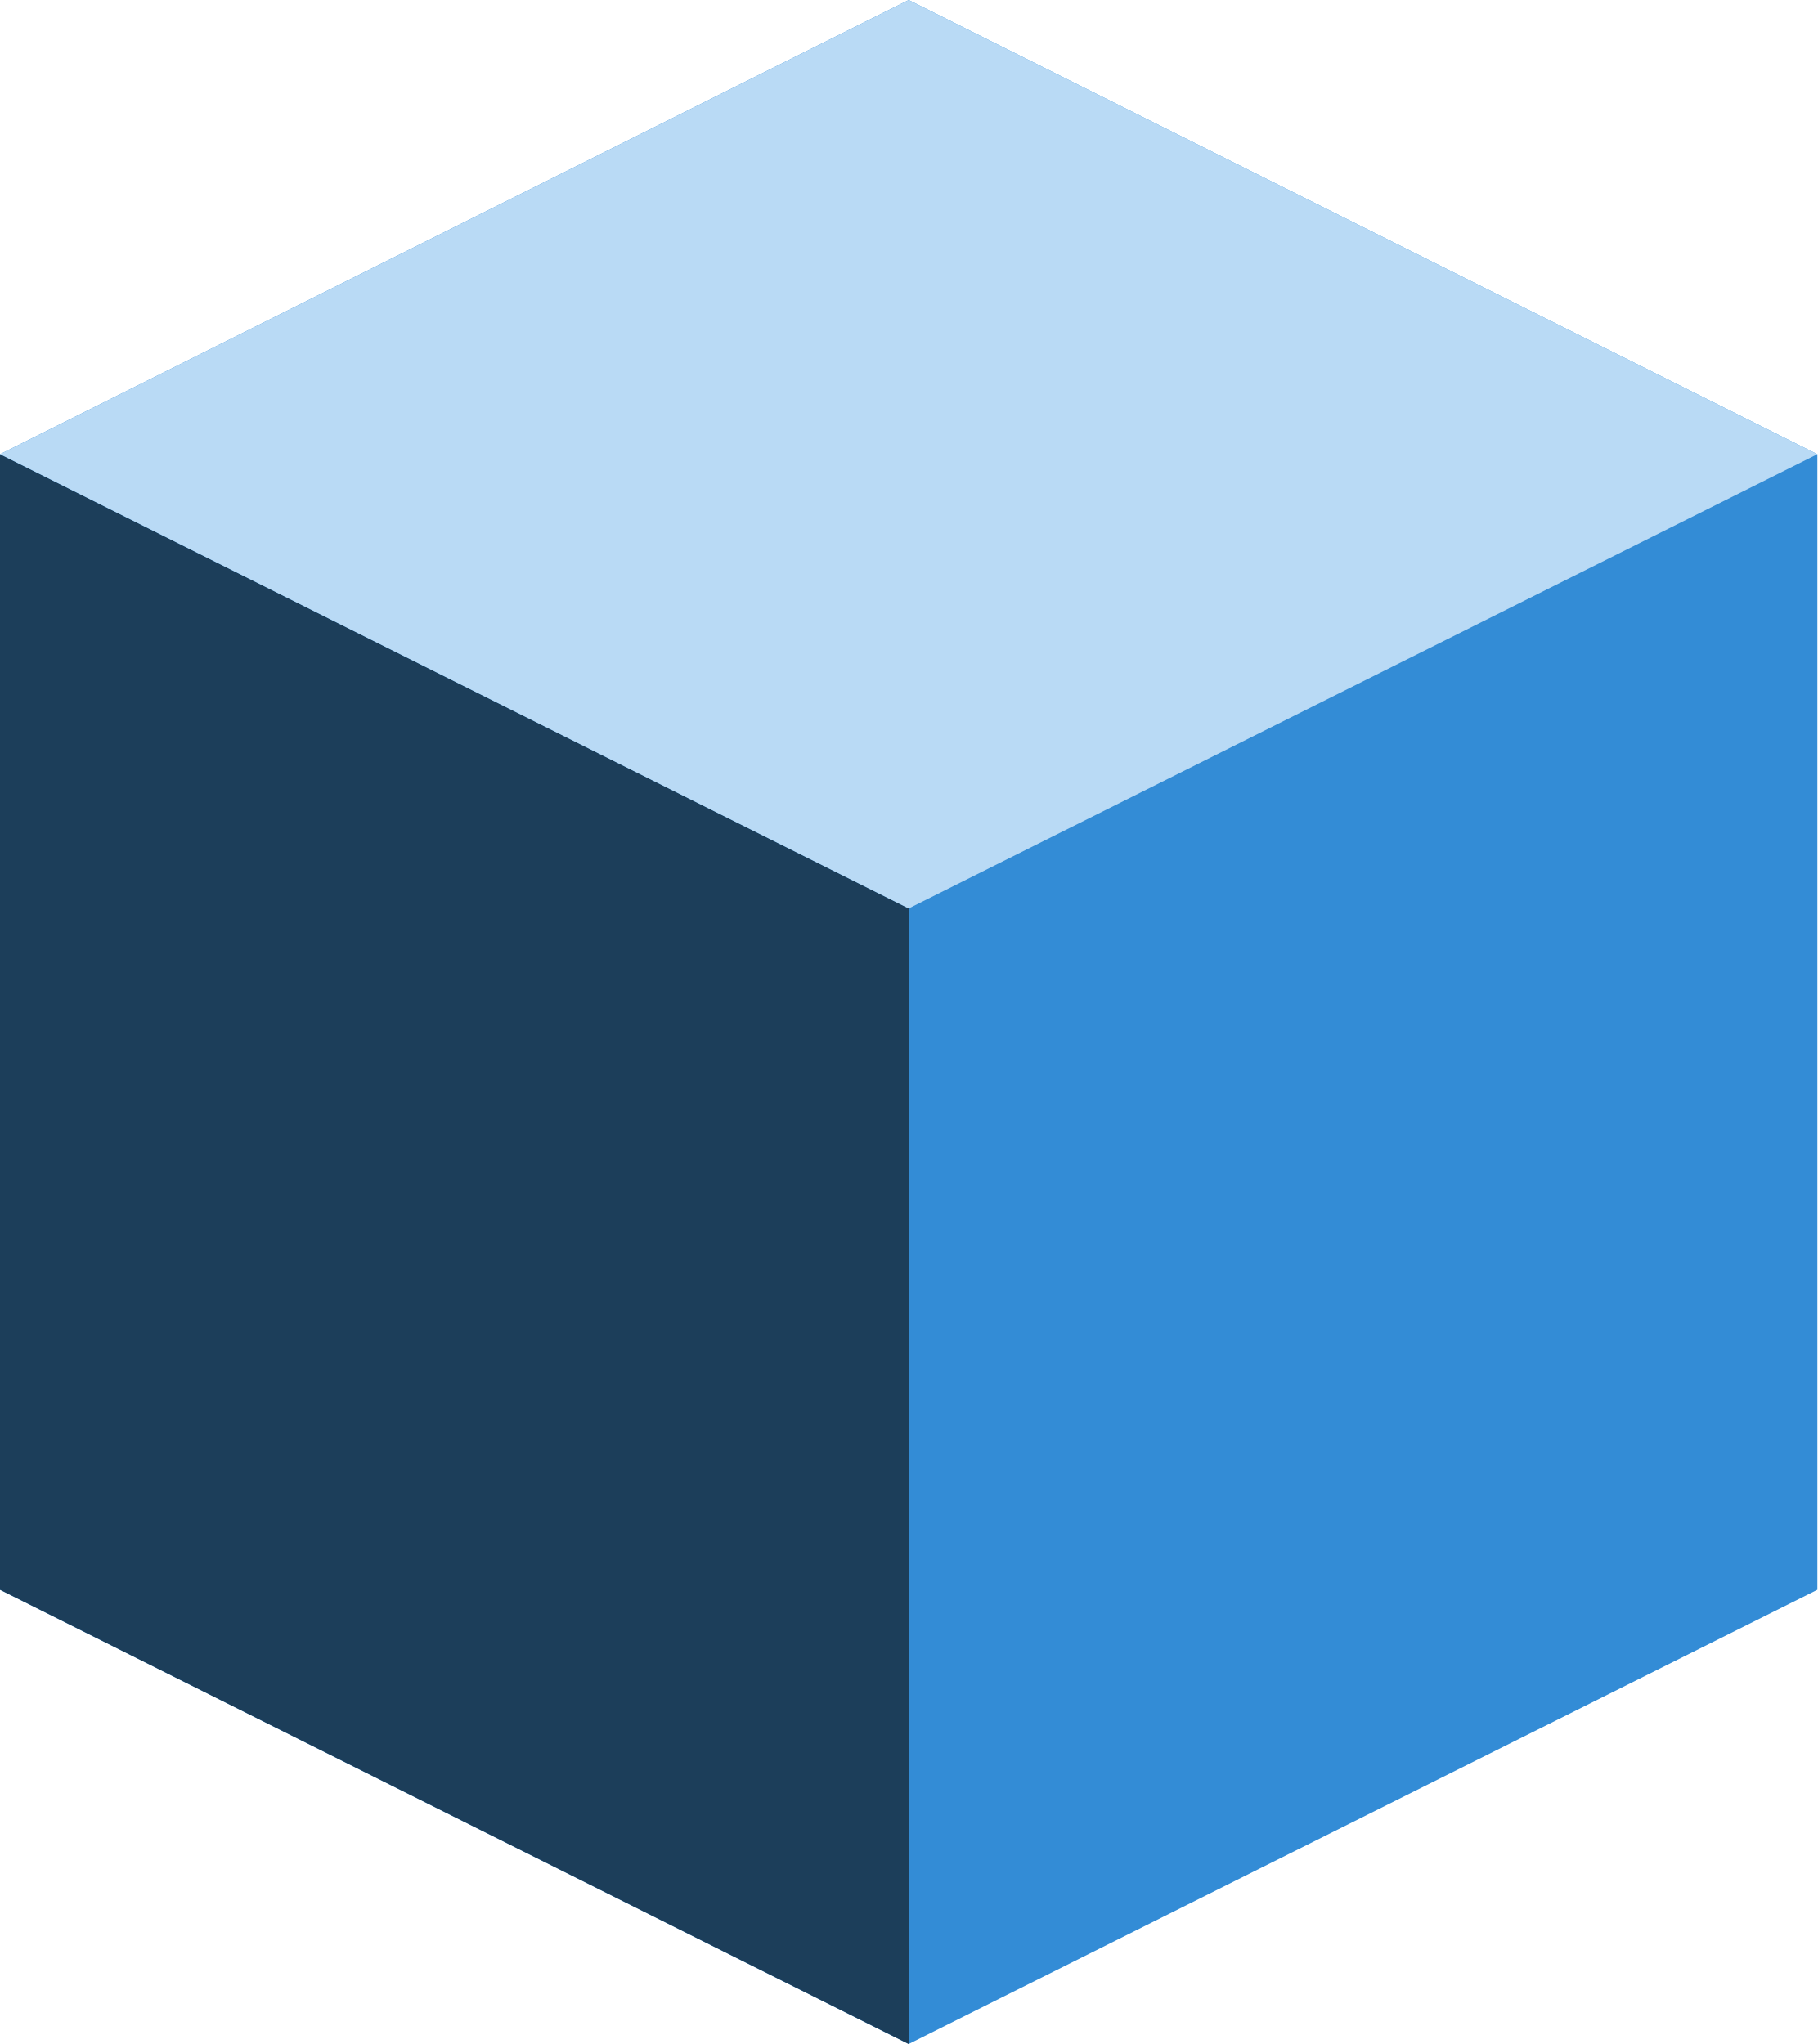
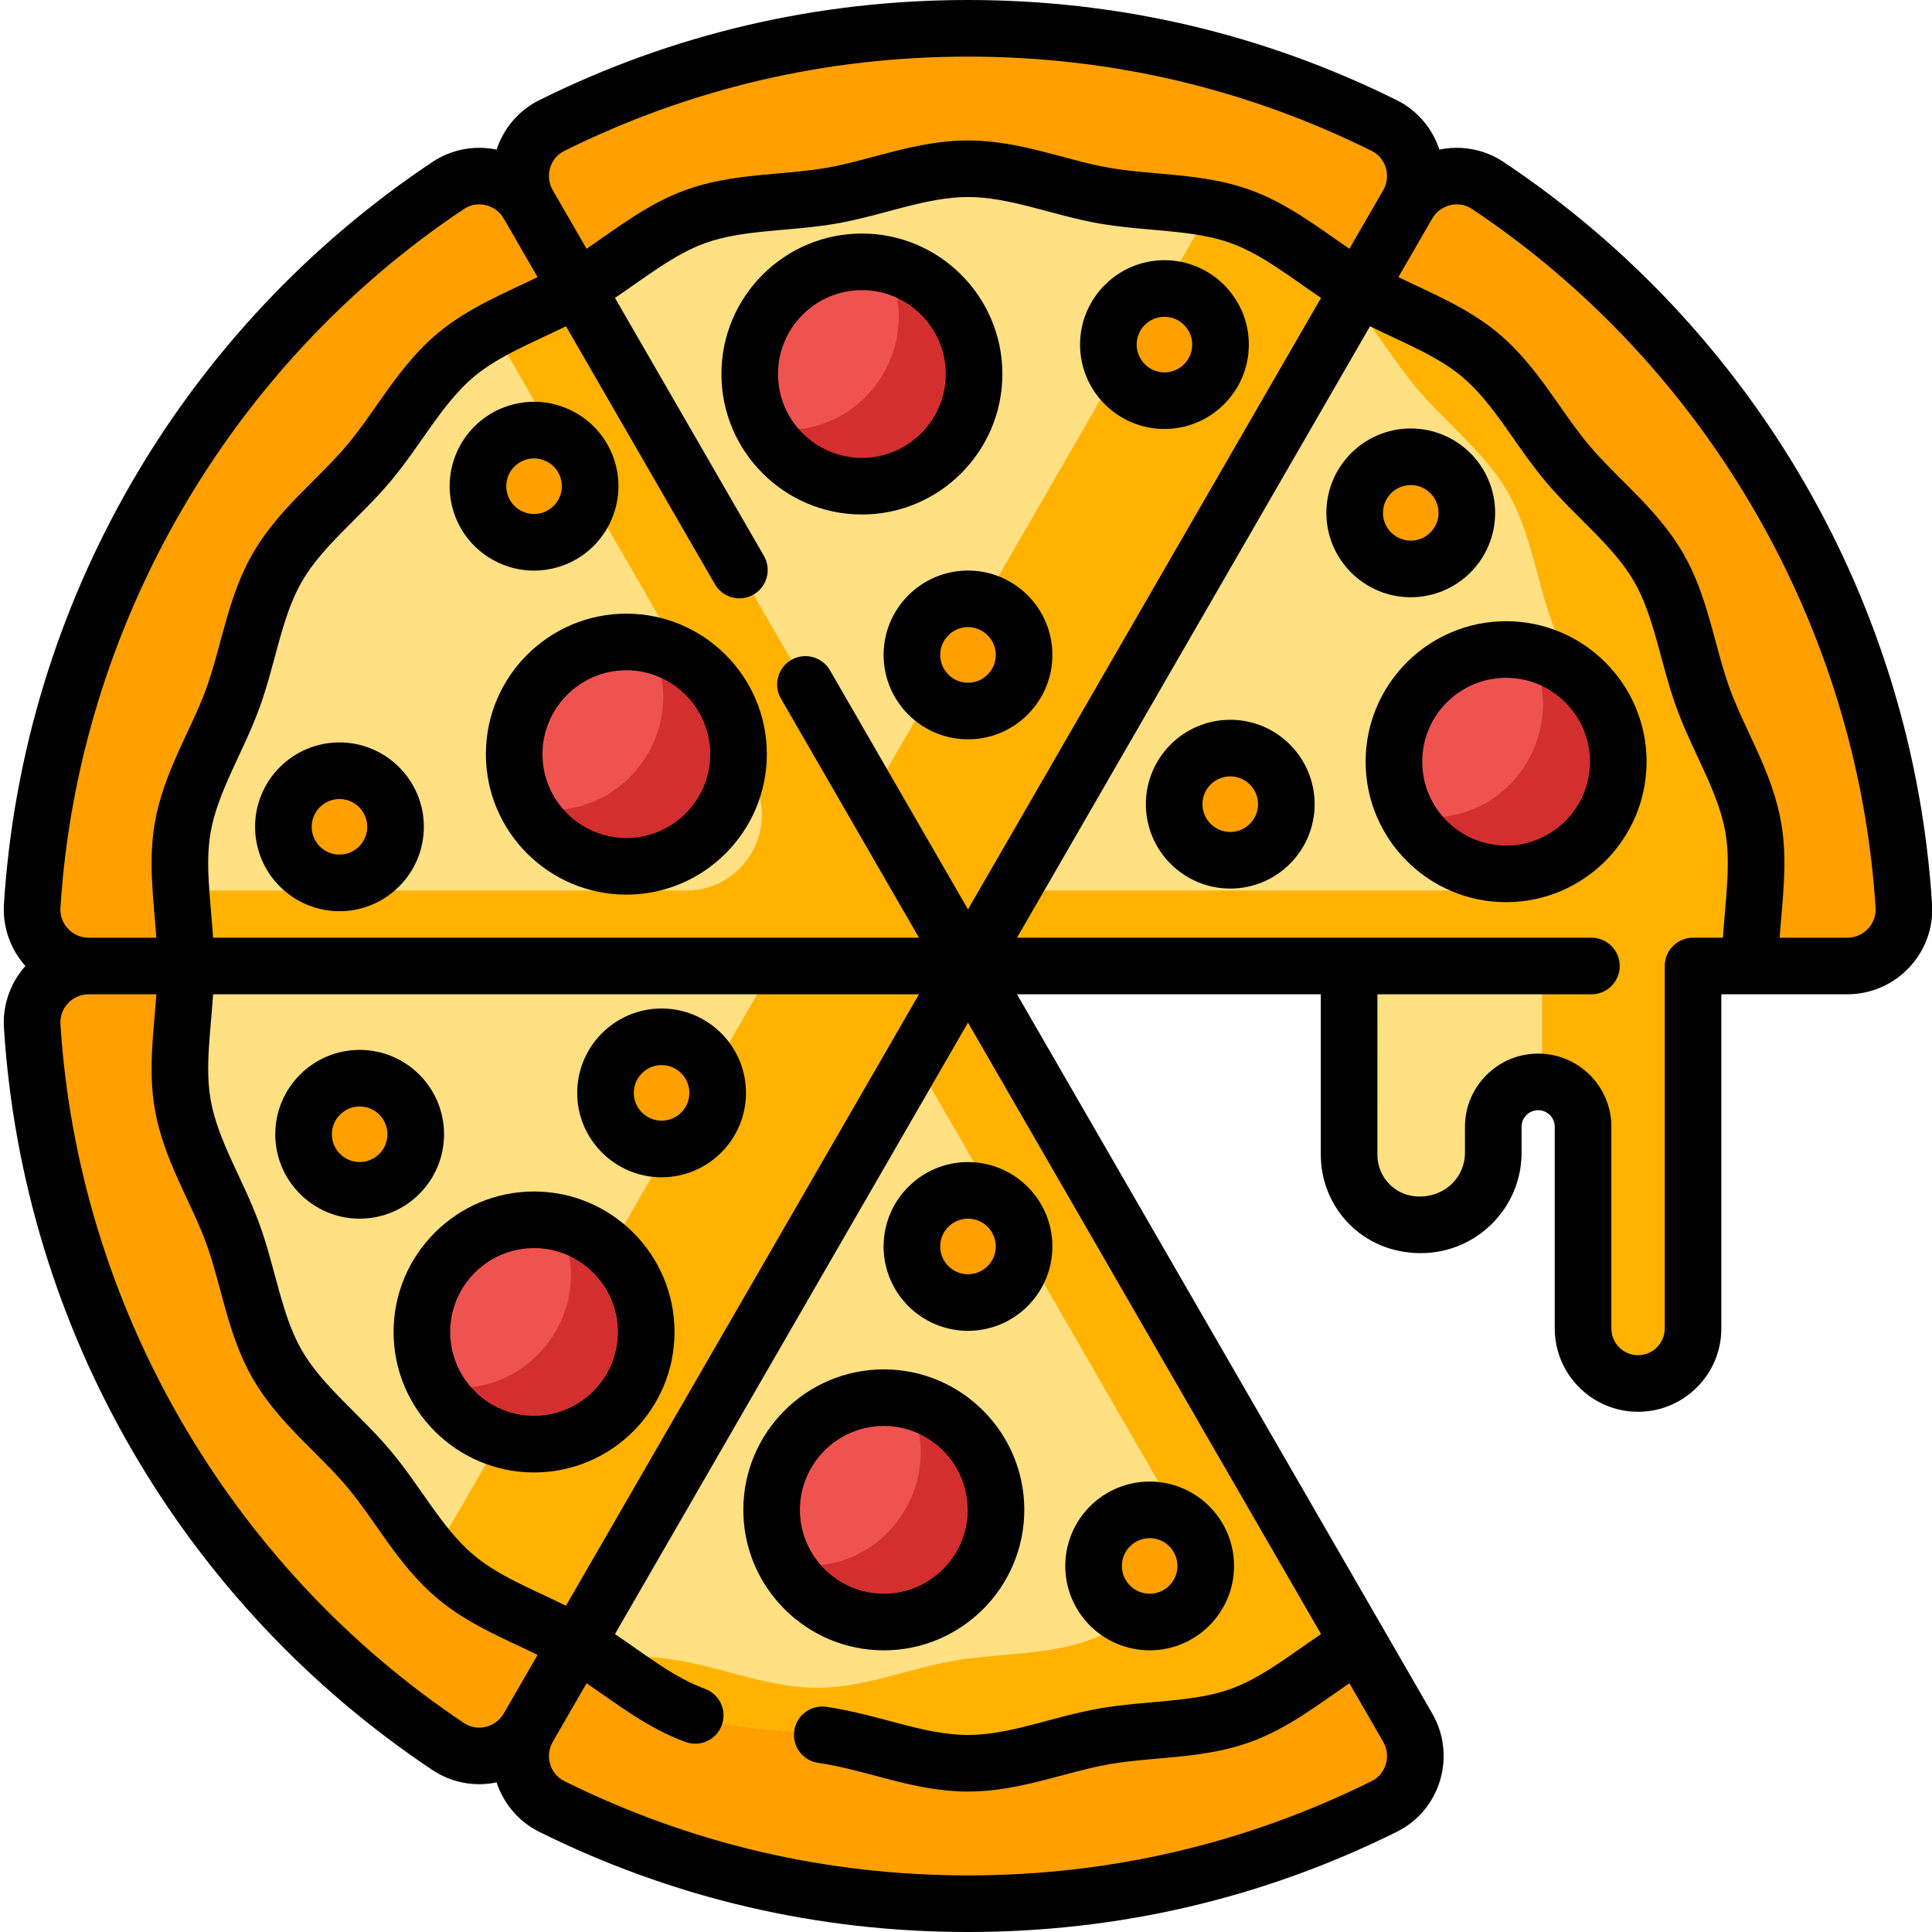
- <svg xmlns="http://www.w3.org/2000/svg" width="40px" height="45px" viewBox="0 0 40 45" version="1.1">
-   <defs />
-   <g id="Page-1" stroke="none" stroke-width="1" fill="none" fill-rule="evenodd">
-     <g id="04-docs-start" transform="translate(-170, -28)">
-       <g id="Group" transform="translate(170, 28)">
-         <polygon id="Rectangle-3-Copy" fill="#338CD6" points="20 0 40 10 40 35 20 45 0 35 0 10" />
-         <polygon id="Rectangle-3-Copy-2" fill="#1C3E5A" points="20 20 20 45 0 35 0 10" />
-         <polygon id="Rectangle-3" fill="#B9DAF5" points="20 0 40 10 20 20 0 10" />
-       </g>
-     </g>
+ <svg xmlns="http://www.w3.org/2000/svg" height="512pt" viewBox="-1 0 512 512" width="512pt">
+   <path d="m22.508 256c-8.633 0-15.523 7.273-14.977 15.891 5.027 79.684 47.617 149.168 110.254 190.965 7.176 4.785 16.914 2.426 21.227-5.039l116.52-201.816zm0 0" fill="#ffa000" />
+   <path d="m372.062 457.84-116.531-201.84-116.535 201.84c-4.305 7.457-1.496 17.059 6.215 20.883 33.238 16.5 70.695 25.777 110.316 25.777 39.625 0 77.082-9.277 110.32-25.777 7.711-3.824 10.52-13.426 6.215-20.883zm0 0" fill="#ffa000" />
+   <path d="m139.012 54.184c-4.312-7.465-14.051-9.824-21.227-5.039-62.637 41.797-105.227 111.281-110.254 190.965-.547 8.617 6.344 15.891 14.977 15.891h233.023zm0 0" fill="#ffa000" />
+   <path d="m365.848 33.273c-33.238-16.496-70.695-25.773-110.32-25.773-39.621 0-77.078 9.277-110.316 25.773-7.711 3.828-10.52 13.43-6.215 20.883l116.535 201.844 116.531-201.84c4.305-7.457 1.496-17.059-6.215-20.887zm0 0" fill="#ffa000" />
+   <path d="m503.531 240.109c-5.031-79.684-47.617-149.168-110.258-190.965-7.172-4.785-16.914-2.426-21.227 5.039l-116.516 201.816h101l-.004 50.062c0 10.234 8.297 18.531 18.531 18.531h.477c10.645 0 19.195-8.551 19.195-19.102v-6.879c0-6.574 5.328-11.898 11.898-11.898 6.574 0 11.902 5.328 11.902 11.898v53.457c0 8.047 6.523 14.574 14.57 14.574 8.047 0 14.57-6.527 14.57-14.574v-96.07h40.875c8.637 0 15.527-7.273 14.984-15.891zm0 0" fill="#ffa000" />
+   <path d="m48.242 256c0 12.398-2.891 24.891-.824 36.695 2.129 12.141 9.152 22.895 13.273 34.219 4.195 11.527 5.766 24.266 11.828 34.746 6.121 10.574 16.402 18.281 24.215 27.582 7.836 9.328 13.652 20.781 22.98 28.617 9.301 7.812 21.578 11.566 32.152 17.688l103.664-179.547zm0 0" fill="#ffe082" />
+   <path d="m203.984 256-90.105 156.062c11.438 13.074 24.062 15.426 37.988 23.484l103.664-179.547zm0 0" fill="#ffb300" />
+   <path d="m151.867 435.547c10.441 6.031 19.84 14.852 31.379 19.051 11.324 4.121 24.137 3.445 36.277 5.574 11.805 2.066 23.609 7.113 36.008 7.113s24.199-5.047 36.004-7.113c12.141-2.129 24.953-1.453 36.277-5.574 11.527-4.195 20.895-12.988 31.371-19.051.004 0 .004 0 .008-.004l-103.66-179.543zm0 0" fill="#ffe082" />
+   <path d="m255.531 256-14.227 24.641 77.887 134.906c-.004 0-.004 0-.008 0-10.477 6.062-19.844 14.855-31.371 19.051-11.324 4.125-24.137 3.445-36.277 5.574-11.805 2.066-23.605 7.113-36.004 7.113s-24.203-5.047-36.008-7.113c-8.129-1.426-16.559-1.598-24.641-2.789 9.301 5.891 17.953 13.426 28.363 17.215 11.328 4.125 24.137 3.449 36.277 5.574 11.809 2.066 23.609 7.117 36.008 7.117s24.199-5.051 36.004-7.117c12.145-2.125 24.953-1.449 36.277-5.574 11.527-4.195 20.895-12.984 31.375-19.047 0-.004 0-.004.004-.004zm0 0" fill="#ffb300" />
+   <path d="m151.867 76.453c-10.574 6.121-22.852 9.875-32.152 17.688-9.328 7.836-15.145 19.289-22.98 28.621-7.816 9.301-18.094 17.004-24.215 27.582-6.062 10.477-7.633 23.219-11.828 34.742-4.125 11.324-11.145 22.078-13.273 34.219-2.066 11.805.824 24.297.824 36.695h207.289zm0 0" fill="#ffe082" />
+   <path d="m151.867 76.453c-7.066 4.09-14.895 7.129-22.086 11.027l68.426 118.52c7.699 13.332-1.922 30-17.32 30h-133.93c.449 6.613 1.285 13.32 1.285 20h207.289zm0 0" fill="#ffb300" />
+   <path d="m327.812 57.402c-11.324-4.121-24.137-3.445-36.277-5.574-11.805-2.066-23.609-7.113-36.008-7.113-12.398 0-24.199 5.047-36.004 7.113-12.141 2.129-24.953 1.453-36.277 5.574-10.73 3.906-18.203 10.945-31.379 19.051l103.664 179.547 103.66-179.547c-10.441-6.031-19.84-14.852-31.379-19.051zm0 0" fill="#ffe082" />
+   <path d="m327.812 57.402c-3.742-1.363-7.648-2.195-11.633-2.781.973.617 2.004 1.25 3.012 1.836l-89.438 154.902 25.777 44.641 103.66-179.547c-10.441-6.031-19.84-14.852-31.379-19.051zm0 0" fill="#ffb300" />
+   <path d="m447.672 256h15.145c0-12.398 2.891-24.891.824-36.695-2.129-12.141-9.152-22.895-13.273-34.219-4.195-11.527-5.766-24.266-11.828-34.746-6.121-10.574-16.402-18.281-24.215-27.582-7.836-9.328-13.652-20.781-22.98-28.617-9.301-7.812-21.578-11.566-32.152-17.688l-103.66 179.547h101l-.004 50.062c0 10.234 8.297 18.531 18.531 18.531h.477c10.645 0 19.195-8.551 19.195-19.102v-6.879c0-6.574 5.328-11.898 11.898-11.898 6.574 0 11.898 5.324 11.898 11.898v53.457c0 8.047 6.527 14.57 14.574 14.57 8.047 0 14.57-6.523 14.57-14.57zm0 0" fill="#ffe082" />
+   <path d="m463.641 219.305c-2.129-12.141-9.152-22.895-13.273-34.219-4.195-11.527-5.766-24.266-11.828-34.746-6.121-10.574-16.402-18.281-24.215-27.582-7.836-9.328-13.652-20.781-22.98-28.617-9.301-7.812-21.578-11.566-32.152-17.688l-2.012 3.484c6.215 7.105 11.078 15.598 17.145 22.82 7.812 9.301 18.094 17.008 24.215 27.582 6.062 10.48 7.633 23.219 11.828 34.746 4.125 11.324 11.145 22.074 13.273 34.219.02.117.039.234.059.352 3.176 19.07-11.84 36.344-31.172 36.344h-125.449l-11.547 20h152.141v30.766c6.082.531 10.859 5.629 10.859 11.848v53.457c0 8.051 6.523 14.574 14.57 14.574 8.047 0 14.57-6.527 14.57-14.574v-96.07h15.145c0-12.398 2.891-24.891.824-36.695zm0 0" fill="#ffb300" />
+   <path d="m262.949 400.129c0 16.418-13.312 29.727-29.73 29.727s-29.73-13.309-29.73-29.727c0-16.418 13.312-29.73 29.73-29.73s29.73 13.312 29.73 29.73zm0 0" fill="#ef5350" />
+   <path d="m170.258 352.984c0 16.418-13.309 29.73-29.73 29.73-16.418 0-29.727-13.312-29.727-29.73s13.309-29.727 29.727-29.727c16.422 0 29.73 13.309 29.73 29.727zm0 0" fill="#ef5350" />
+   <path d="m194.723 199.855c0 16.418-13.312 29.73-29.73 29.73-16.418 0-29.73-13.312-29.73-29.73s13.312-29.73 29.73-29.73c16.418 0 29.73 13.312 29.73 29.73zm0 0" fill="#ef5350" />
+   <path d="m257.141 99.117c0 16.418-13.312 29.73-29.73 29.73-16.418 0-29.727-13.312-29.727-29.73 0-16.418 13.309-29.73 29.727-29.73 16.418 0 29.73 13.312 29.73 29.73zm0 0" fill="#ef5350" />
+   <g fill="#ffa000">
+     <path d="m387.73 135.914c0 8.211-6.656 14.863-14.863 14.863-8.211 0-14.867-6.652-14.867-14.863 0-8.211 6.656-14.863 14.867-14.863 8.207 0 14.863 6.652 14.863 14.863zm0 0" />
+     <path d="m339.895 213.113c0 8.211-6.656 14.867-14.867 14.867-8.207 0-14.863-6.656-14.863-14.867 0-8.211 6.656-14.863 14.863-14.863 8.211 0 14.867 6.652 14.867 14.863zm0 0" />
+     <path d="m322.453 91.32c0 8.211-6.656 14.863-14.863 14.863-8.211 0-14.867-6.652-14.867-14.863 0-8.211 6.656-14.867 14.867-14.867 8.207 0 14.863 6.656 14.863 14.867zm0 0" />
+     <path d="m270.395 173.562c0 8.211-6.656 14.867-14.867 14.867-8.207 0-14.863-6.656-14.863-14.867 0-8.207 6.656-14.863 14.863-14.863 8.211 0 14.867 6.656 14.867 14.863zm0 0" />
+     <path d="m103.824 219.113c0 8.211-6.656 14.867-14.863 14.867-8.211 0-14.867-6.656-14.867-14.867 0-8.211 6.656-14.863 14.867-14.863 8.207 0 14.863 6.652 14.863 14.863zm0 0" />
+     <path d="m189.195 289.629c0 8.207-6.656 14.863-14.863 14.863-8.211 0-14.867-6.656-14.867-14.863 0-8.211 6.656-14.867 14.867-14.867 8.207 0 14.863 6.656 14.863 14.867zm0 0" />
+     <path d="m154.785 124.676c-2.301-7.879-10.559-12.402-18.438-10.098-7.879 2.301-12.398 10.559-10.098 18.438 2.305 7.879 10.559 12.398 18.438 10.098 7.879-2.305 12.402-10.559 10.098-18.438zm0 0" />
+     <path d="m109.18 300.594c0 8.211-6.656 14.867-14.867 14.867-8.207 0-14.863-6.656-14.863-14.867s6.656-14.863 14.863-14.863c8.211 0 14.867 6.652 14.867 14.863zm0 0" />
+     <path d="m318.535 414.992c0 8.211-6.652 14.867-14.863 14.867s-14.863-6.656-14.863-14.867c0-8.207 6.652-14.863 14.863-14.863s14.863 6.656 14.863 14.863zm0 0" />
+     <path d="m270.395 330.324c0 8.207-6.656 14.863-14.867 14.863-8.207 0-14.863-6.656-14.863-14.863 0-8.211 6.656-14.867 14.863-14.867 8.211 0 14.867 6.656 14.867 14.867zm0 0" />
  </g>
+   <path d="m427.859 201.855c0 16.418-13.312 29.73-29.73 29.73-16.418 0-29.727-13.312-29.727-29.73s13.309-29.73 29.727-29.73c16.418 0 29.73 13.312 29.73 29.73zm0 0" fill="#ef5350" />
+   <path d="m239.406 371.047c11.844 21.98-7.367 48.457-32.375 43.16 5.02 9.316 14.863 15.648 26.188 15.648 16.422 0 29.73-13.309 29.73-29.727 0-14.297-10.094-26.234-23.543-29.082zm0 0" fill="#d32f2f" />
+   <path d="m146.715 323.906c11.844 21.977-7.363 48.453-32.375 43.16 5.023 9.316 14.863 15.648 26.191 15.648 16.418 0 29.727-13.312 29.727-29.73 0-14.297-10.094-26.23-23.543-29.078zm0 0" fill="#d32f2f" />
+   <path d="m171.18 170.773c11.84 21.98-7.367 48.457-32.375 43.16 5.02 9.316 14.863 15.652 26.188 15.652 16.418 0 29.73-13.312 29.73-29.73 0-14.297-10.094-26.234-23.543-29.082zm0 0" fill="#d32f2f" />
+   <path d="m233.598 70.035c11.84 21.98-7.363 48.457-32.375 43.16 5.02 9.316 14.863 15.652 26.188 15.652 16.418 0 29.73-13.312 29.73-29.73 0-14.297-10.094-26.23-23.543-29.082zm0 0" fill="#d32f2f" />
+   <path d="m404.316 172.777c11.844 21.977-7.363 48.457-32.375 43.16 5.02 9.316 14.863 15.648 26.188 15.648 16.422 0 29.73-13.312 29.73-29.73 0-14.297-10.094-26.234-23.543-29.078zm0 0" fill="#d32f2f" />
+   <path d="m270.449 400.129c0-20.527-16.703-37.23-37.23-37.23-20.531 0-37.23 16.703-37.23 37.23s16.703 37.227 37.23 37.227 37.23-16.699 37.23-37.227zm-59.461 0c0-12.258 9.973-22.23 22.23-22.23s22.23 9.973 22.23 22.23c0 12.258-9.973 22.227-22.23 22.227s-22.23-9.969-22.23-22.227zm0 0" />
+   <path d="m140.527 315.758c-20.527 0-37.227 16.699-37.227 37.227s16.699 37.23 37.227 37.23c20.531 0 37.23-16.703 37.23-37.23s-16.699-37.227-37.23-37.227zm0 59.457c-12.254 0-22.227-9.973-22.227-22.23s9.973-22.227 22.227-22.227c12.258 0 22.23 9.969 22.23 22.227s-9.973 22.23-22.23 22.23zm0 0" />
+   <path d="m164.992 162.625c-20.531 0-37.23 16.703-37.23 37.23 0 20.527 16.699 37.23 37.23 37.23 20.527 0 37.227-16.703 37.227-37.23 0-20.527-16.699-37.23-37.227-37.23zm0 59.461c-12.258 0-22.23-9.973-22.23-22.23 0-12.258 9.973-22.23 22.23-22.23 12.254 0 22.227 9.973 22.227 22.23 0 12.258-9.969 22.23-22.227 22.23zm0 0" />
+   <path d="m264.641 99.117c0-20.527-16.703-37.23-37.23-37.23s-37.227 16.703-37.227 37.23c0 20.527 16.699 37.23 37.227 37.23s37.23-16.703 37.23-37.23zm-59.461 0c0-12.258 9.973-22.23 22.23-22.23 12.258 0 22.23 9.973 22.23 22.23 0 12.258-9.973 22.23-22.23 22.23-12.258 0-22.23-9.973-22.23-22.23zm0 0" />
+   <path d="m395.23 135.914c0-12.332-10.031-22.363-22.363-22.363-12.332 0-22.367 10.031-22.367 22.363 0 12.332 10.035 22.363 22.367 22.363 12.332 0 22.363-10.031 22.363-22.363zm-29.73 0c0-4.062 3.305-7.363 7.367-7.363s7.363 3.301 7.363 7.363-3.301 7.363-7.363 7.363-7.367-3.301-7.367-7.363zm0 0" />
+   <path d="m325.027 190.75c-12.332 0-22.363 10.031-22.363 22.363s10.031 22.367 22.363 22.367c12.332 0 22.367-10.035 22.367-22.367s-10.035-22.363-22.367-22.363zm0 29.73c-4.059 0-7.363-3.305-7.363-7.367 0-4.059 3.305-7.363 7.363-7.363 4.062 0 7.367 3.305 7.367 7.363 0 4.062-3.305 7.367-7.367 7.367zm0 0" />
+   <path d="m307.59 113.684c12.332 0 22.363-10.031 22.363-22.363 0-12.332-10.031-22.367-22.363-22.367-12.332 0-22.363 10.035-22.363 22.367 0 12.332 10.031 22.363 22.363 22.363zm0-29.73c4.059 0 7.363 3.305 7.363 7.367s-3.305 7.363-7.363 7.363c-4.062 0-7.363-3.305-7.363-7.363 0-4.062 3.301-7.367 7.363-7.367zm0 0" />
+   <path d="m233.164 173.562c0 12.332 10.035 22.367 22.367 22.367s22.363-10.035 22.363-22.367-10.031-22.363-22.363-22.363c-12.336 0-22.367 10.031-22.367 22.363zm29.73 0c0 4.062-3.305 7.367-7.367 7.367-4.059 0-7.363-3.305-7.363-7.367 0-4.059 3.305-7.363 7.363-7.363 4.062 0 7.367 3.305 7.367 7.363zm0 0" />
+   <path d="m88.961 196.75c-12.332 0-22.363 10.031-22.363 22.363s10.031 22.367 22.363 22.367c12.332 0 22.363-10.035 22.363-22.367s-10.031-22.363-22.363-22.363zm0 29.73c-4.062 0-7.363-3.305-7.363-7.367 0-4.059 3.301-7.363 7.363-7.363 4.059 0 7.363 3.305 7.363 7.363 0 4.062-3.305 7.367-7.363 7.367zm0 0" />
+   <path d="m174.332 311.992c12.332 0 22.363-10.031 22.363-22.363 0-12.332-10.035-22.367-22.363-22.367-12.332 0-22.367 10.035-22.367 22.367 0 12.332 10.035 22.363 22.367 22.363zm0-29.73c4.059 0 7.363 3.305 7.363 7.367 0 4.059-3.305 7.363-7.363 7.363-4.062 0-7.367-3.305-7.367-7.363 0-4.062 3.305-7.367 7.367-7.367zm0 0" />
+   <path d="m140.5 151.223c2.105 0 4.227-.301 6.305-.91 11.836-3.461 18.652-15.902 15.191-27.742-1.676-5.73-5.484-10.473-10.723-13.34-5.242-2.871-11.285-3.527-17.02-1.852-11.836 3.461-18.652 15.902-15.191 27.738 1.676 5.734 5.484 10.477 10.723 13.344 3.34 1.828 7.008 2.762 10.715 2.762zm-2.035-29.445c.684-.199 1.383-.301 2.074-.301 1.223 0 2.43.309 3.527.91 1.727.945 2.98 2.504 3.531 4.395 1.141 3.898-1.105 7.996-5 9.133-1.891.551-3.879.336-5.605-.609-1.723-.945-2.977-2.504-3.531-4.395-1.141-3.895 1.105-7.992 5.004-9.133zm0 0" />
+   <path d="m116.68 300.594c0-12.332-10.035-22.363-22.367-22.363s-22.363 10.031-22.363 22.363 10.031 22.367 22.363 22.367c12.332-.004 22.367-10.035 22.367-22.367zm-22.367 7.363c-4.059 0-7.363-3.305-7.363-7.363 0-4.062 3.305-7.367 7.363-7.367 4.062 0 7.367 3.305 7.367 7.367 0 4.059-3.305 7.363-7.367 7.363zm0 0" />
+   <path d="m303.672 437.355c12.332 0 22.363-10.031 22.363-22.363 0-12.332-10.031-22.363-22.363-22.363s-22.363 10.031-22.363 22.363c0 12.332 10.031 22.363 22.363 22.363zm0-29.727c4.062 0 7.363 3.305 7.363 7.363 0 4.062-3.301 7.363-7.363 7.363-4.059 0-7.363-3.301-7.363-7.363 0-4.059 3.305-7.363 7.363-7.363zm0 0" />
+   <path d="m255.527 352.688c12.332 0 22.367-10.031 22.367-22.363s-10.035-22.363-22.367-22.363c-12.332 0-22.363 10.031-22.363 22.363s10.031 22.363 22.363 22.363zm0-29.73c4.062 0 7.367 3.305 7.367 7.367 0 4.059-3.305 7.363-7.367 7.363-4.059 0-7.363-3.305-7.363-7.363 0-4.062 3.305-7.367 7.363-7.367zm0 0" />
+   <path d="m398.129 164.625c-20.527 0-37.227 16.703-37.227 37.23 0 20.527 16.699 37.23 37.227 37.23s37.23-16.703 37.23-37.23c0-20.527-16.703-37.23-37.23-37.23zm0 59.461c-12.258 0-22.227-9.973-22.227-22.23 0-12.258 9.969-22.23 22.227-22.23 12.258 0 22.23 9.973 22.23 22.23 0 12.258-9.973 22.23-22.23 22.23zm0 0" />
+   <path d="m511.016 239.637c-5.051-79.984-47.402-152.574-113.582-196.73-4.969-3.312-11.129-4.484-16.984-3.258-1.852-5.68-5.926-10.441-11.27-13.09-35.504-17.625-73.742-26.559-113.652-26.559-39.906 0-78.145 8.934-113.652 26.559-5.34 2.652-9.414 7.41-11.266 13.09-5.855-1.227-12.02-.055-16.988 3.258-66.117 44.117-108.523 116.68-113.578 196.73-.375 5.973 1.699 11.902 5.691 16.363-3.996 4.461-6.066 10.391-5.691 16.363 5.051 79.984 47.402 152.574 113.582 196.73 4.789 3.195 10.891 4.535 16.984 3.258 1.852 5.68 5.926 10.441 11.27 13.094 35.504 17.621 73.742 26.555 113.648 26.555 39.91 0 78.148-8.934 113.652-26.559 11.574-5.742 15.84-20.16 9.379-31.352l-110.039-190.59h80.508v42.562c0 13.801 10.879 26.031 26.508 26.031 14.719 0 26.695-11.934 26.695-26.602v-6.879c0-2.426 1.973-4.398 4.398-4.398 2.426 0 4.398 1.973 4.398 4.398v53.457c0 12.172 9.902 22.07 22.074 22.07 12.168 0 22.07-9.898 22.07-22.07v-88.57h33.375c12.961 0 23.281-10.953 22.469-23.863zm-386.477 172.48c-8.359-7.023-14.004-18.105-22.062-27.699-8.047-9.578-17.977-17.031-23.465-26.516-5.43-9.379-6.965-21.715-11.273-33.555-4.25-11.672-11.023-22.043-12.93-32.945-1.48-8.441.004-17.852.66-27.902h187.07l-93.555 162.035c-9-4.438-17.809-7.844-24.445-13.418zm-69.73-191.52c1.906-10.902 8.68-21.273 12.93-32.945 4.312-11.852 5.844-24.172 11.273-33.555 5.484-9.484 15.422-16.941 23.465-26.516 8.066-9.609 13.699-20.672 22.062-27.699 6.637-5.574 15.449-8.984 24.449-13.422l39.465 68.359c2.07 3.586 6.66 4.816 10.246 2.746 3.586-2.07 4.816-6.66 2.746-10.246l-39.477-68.375c8.289-5.57 15.613-11.5 23.844-14.496 10.129-3.688 22.539-3.051 35.004-5.23 12.188-2.137 23.562-7.004 34.711-7.004 11.152 0 22.527 4.867 34.715 7.004 12.465 2.18 24.879 1.543 35.004 5.23 8.227 2.996 15.547 8.922 23.844 14.496l-93.562 162.055-36.582-63.367c-2.074-3.586-6.66-4.816-10.246-2.746-3.586 2.074-4.816 6.66-2.746 10.246l36.586 63.367h-187.066c-.66-10.051-2.145-19.461-.664-27.902zm93.738-180.605c33.414-16.582 69.41-24.992 106.98-24.992 37.574 0 73.57 8.41 106.984 24.992 3.812 1.891 5.215 6.68 3.055 10.418l-8.957 15.512c-8.258-5.621-16.266-11.938-26.234-15.566-12.492-4.547-25.766-3.848-37.547-5.914-11.422-1.996-23.645-7.227-37.301-7.227-13.652 0-25.879 5.23-37.297 7.227-11.777 2.066-25.055 1.363-37.551 5.914-9.965 3.629-17.953 9.93-26.23 15.566-.066-.113-8.953-15.504-8.953-15.504-.004-.004-.004-.008-.004-.008-2.156-3.734-.762-8.523 3.055-10.418zm-133.531 200.586c4.695-74.422 44.672-143.652 106.934-185.195 3.543-2.363 8.402-1.199 10.566 2.551l8.953 15.508c-9.016 4.379-18.508 8.18-26.578 14.957-10.285 8.641-16.305 20.496-23.902 29.539-7.574 9.016-18.215 16.988-24.961 28.648-6.688 11.559-8.312 24.746-12.383 35.934-3.996 10.977-11.27 22.109-13.613 35.492-1.801 10.285-.316 20.43.402 30.488h-17.926c-4.328 0-7.766-3.633-7.492-7.922zm106.934 216.035c-62.262-41.539-102.238-110.77-106.934-185.195-.273-4.285 3.164-7.918 7.496-7.918h17.922c-.719 10.074-2.203 20.203-.402 30.488 2.344 13.383 9.617 24.52 13.613 35.492 4.07 11.184 5.699 24.375 12.383 35.934 6.746 11.656 17.391 19.633 24.965 28.652 7.598 9.043 13.617 20.898 23.902 29.535 8.062 6.777 17.551 10.574 26.574 14.957l-8.953 15.504c-2.152 3.734-7.004 4.93-10.566 2.551zm240.562 15.395c-33.414 16.582-69.41 24.992-106.984 24.992-37.574 0-73.566-8.41-106.98-24.992-3.812-1.895-5.215-6.68-3.055-10.418l8.957-15.512c8.262 5.625 16.266 11.938 26.23 15.566 3.887 1.418 8.195-.586 9.613-4.484 1.418-3.891-.59-8.195-4.48-9.609-8.227-2.996-15.551-8.922-23.844-14.5l93.559-162.051 93.562 162.051c-8.297 5.578-15.617 11.504-23.844 14.5-10.129 3.688-22.539 3.047-35.004 5.23-12.188 2.133-23.562 7.004-34.715 7.004-11.891 0-23.566-5.434-37.551-7.457-4.102-.59-7.902 2.254-8.496 6.352-.59 4.102 2.254 7.906 6.352 8.496 12.926 1.867 25.25 7.609 39.695 7.609 13.656 0 25.875-5.227 37.301-7.227 11.773-2.062 25.051-1.363 37.551-5.914 9.961-3.625 17.957-9.93 26.23-15.566l8.957 15.512c2.156 3.734.762 8.523-3.055 10.418zm85.16-223.508c-4.141 0-7.5 3.359-7.5 7.5v96.07c0 3.898-3.172 7.07-7.07 7.07-3.898 0-7.07-3.172-7.07-7.07v-53.457c0-10.699-8.703-19.398-19.402-19.398-10.695 0-19.398 8.699-19.398 19.398v6.879c0 5.98-4.664 11.602-12.172 11.602-6.098 0-11.031-4.934-11.031-11.031l.004-42.562h56.715c4.141 0 7.5-3.359 7.5-7.5s-3.359-7.5-7.5-7.5h-152.227l93.551-162.035c8.988 4.43 17.809 7.84 24.449 13.418 8.363 7.023 14 18.102 22.062 27.699 8.047 9.578 17.977 17.027 23.465 26.516 5.43 9.379 6.961 21.715 11.273 33.555 4.25 11.672 11.02 22.043 12.93 32.945 1.48 8.441-.004 17.852-.664 27.902zm40.875 0h-17.922c.719-10.074 2.203-20.203.402-30.488-2.344-13.383-9.617-24.52-13.613-35.492-4.066-11.18-5.699-24.379-12.383-35.934-6.746-11.66-17.395-19.641-24.965-28.652-7.59-9.039-13.617-20.898-23.898-29.535-8.066-6.773-17.547-10.57-26.578-14.957l8.953-15.508c2.164-3.75 7.027-4.914 10.566-2.551 62.262 41.543 102.238 110.773 106.934 185.195.273 4.297-3.172 7.922-7.496 7.922zm0 0" />
</svg>
